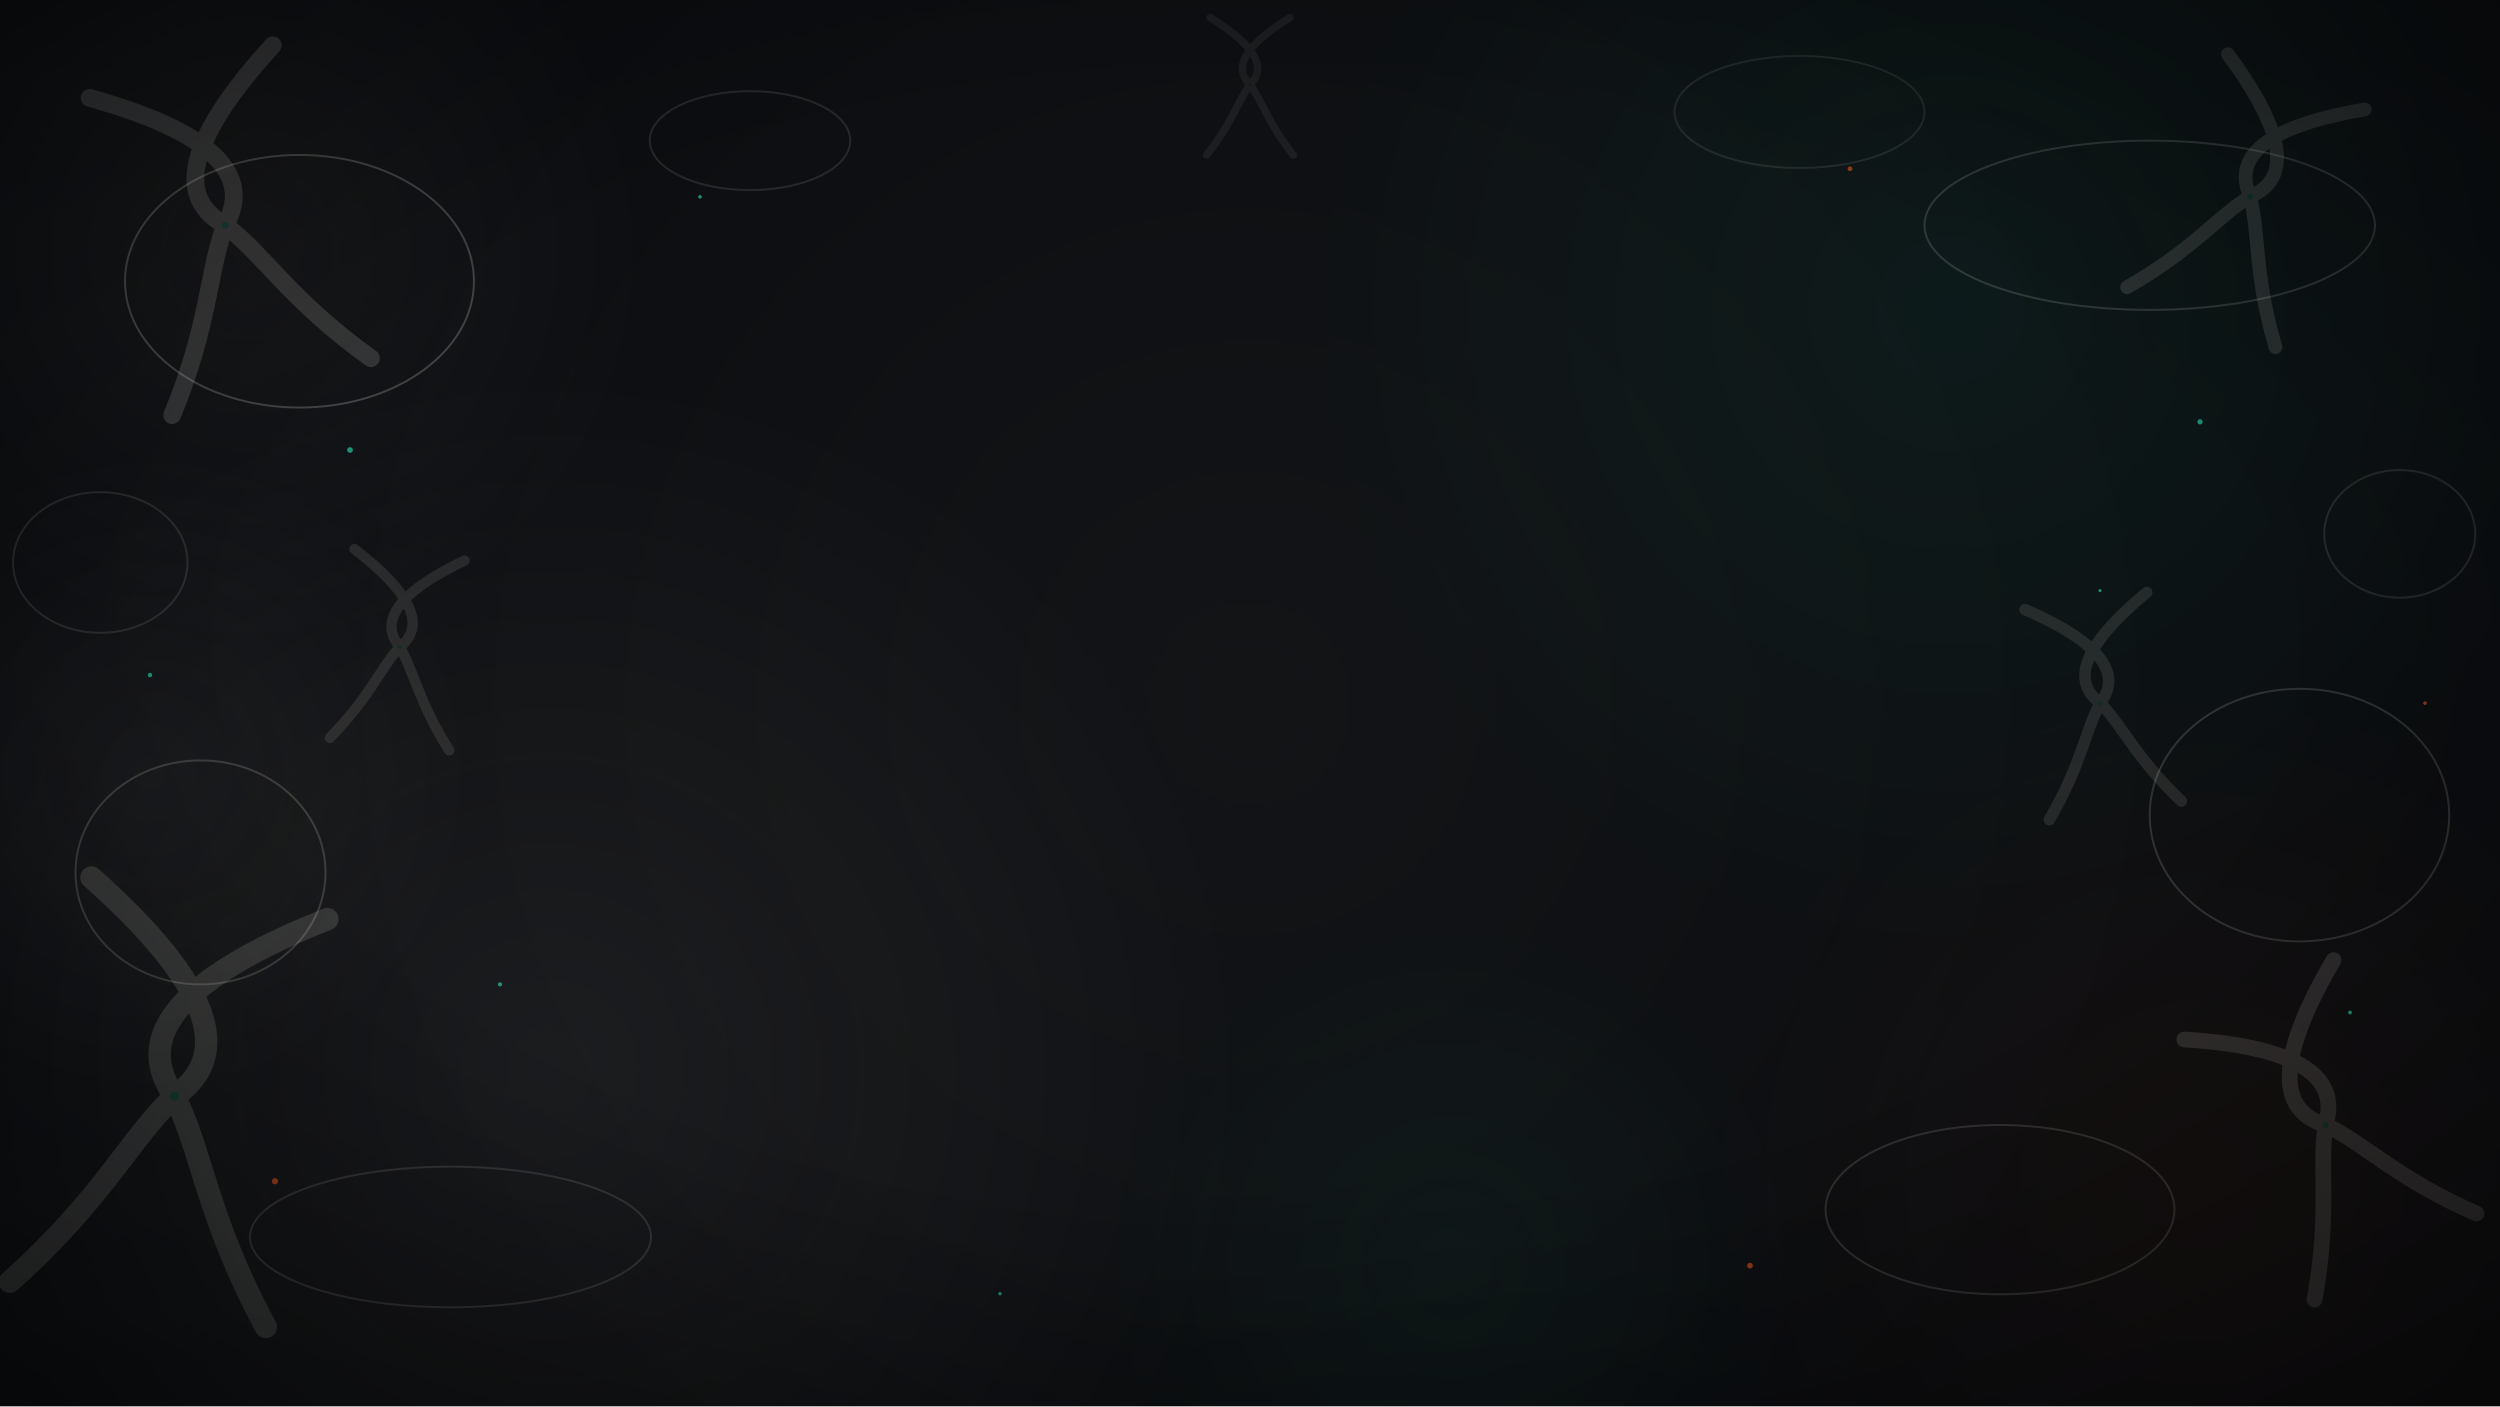
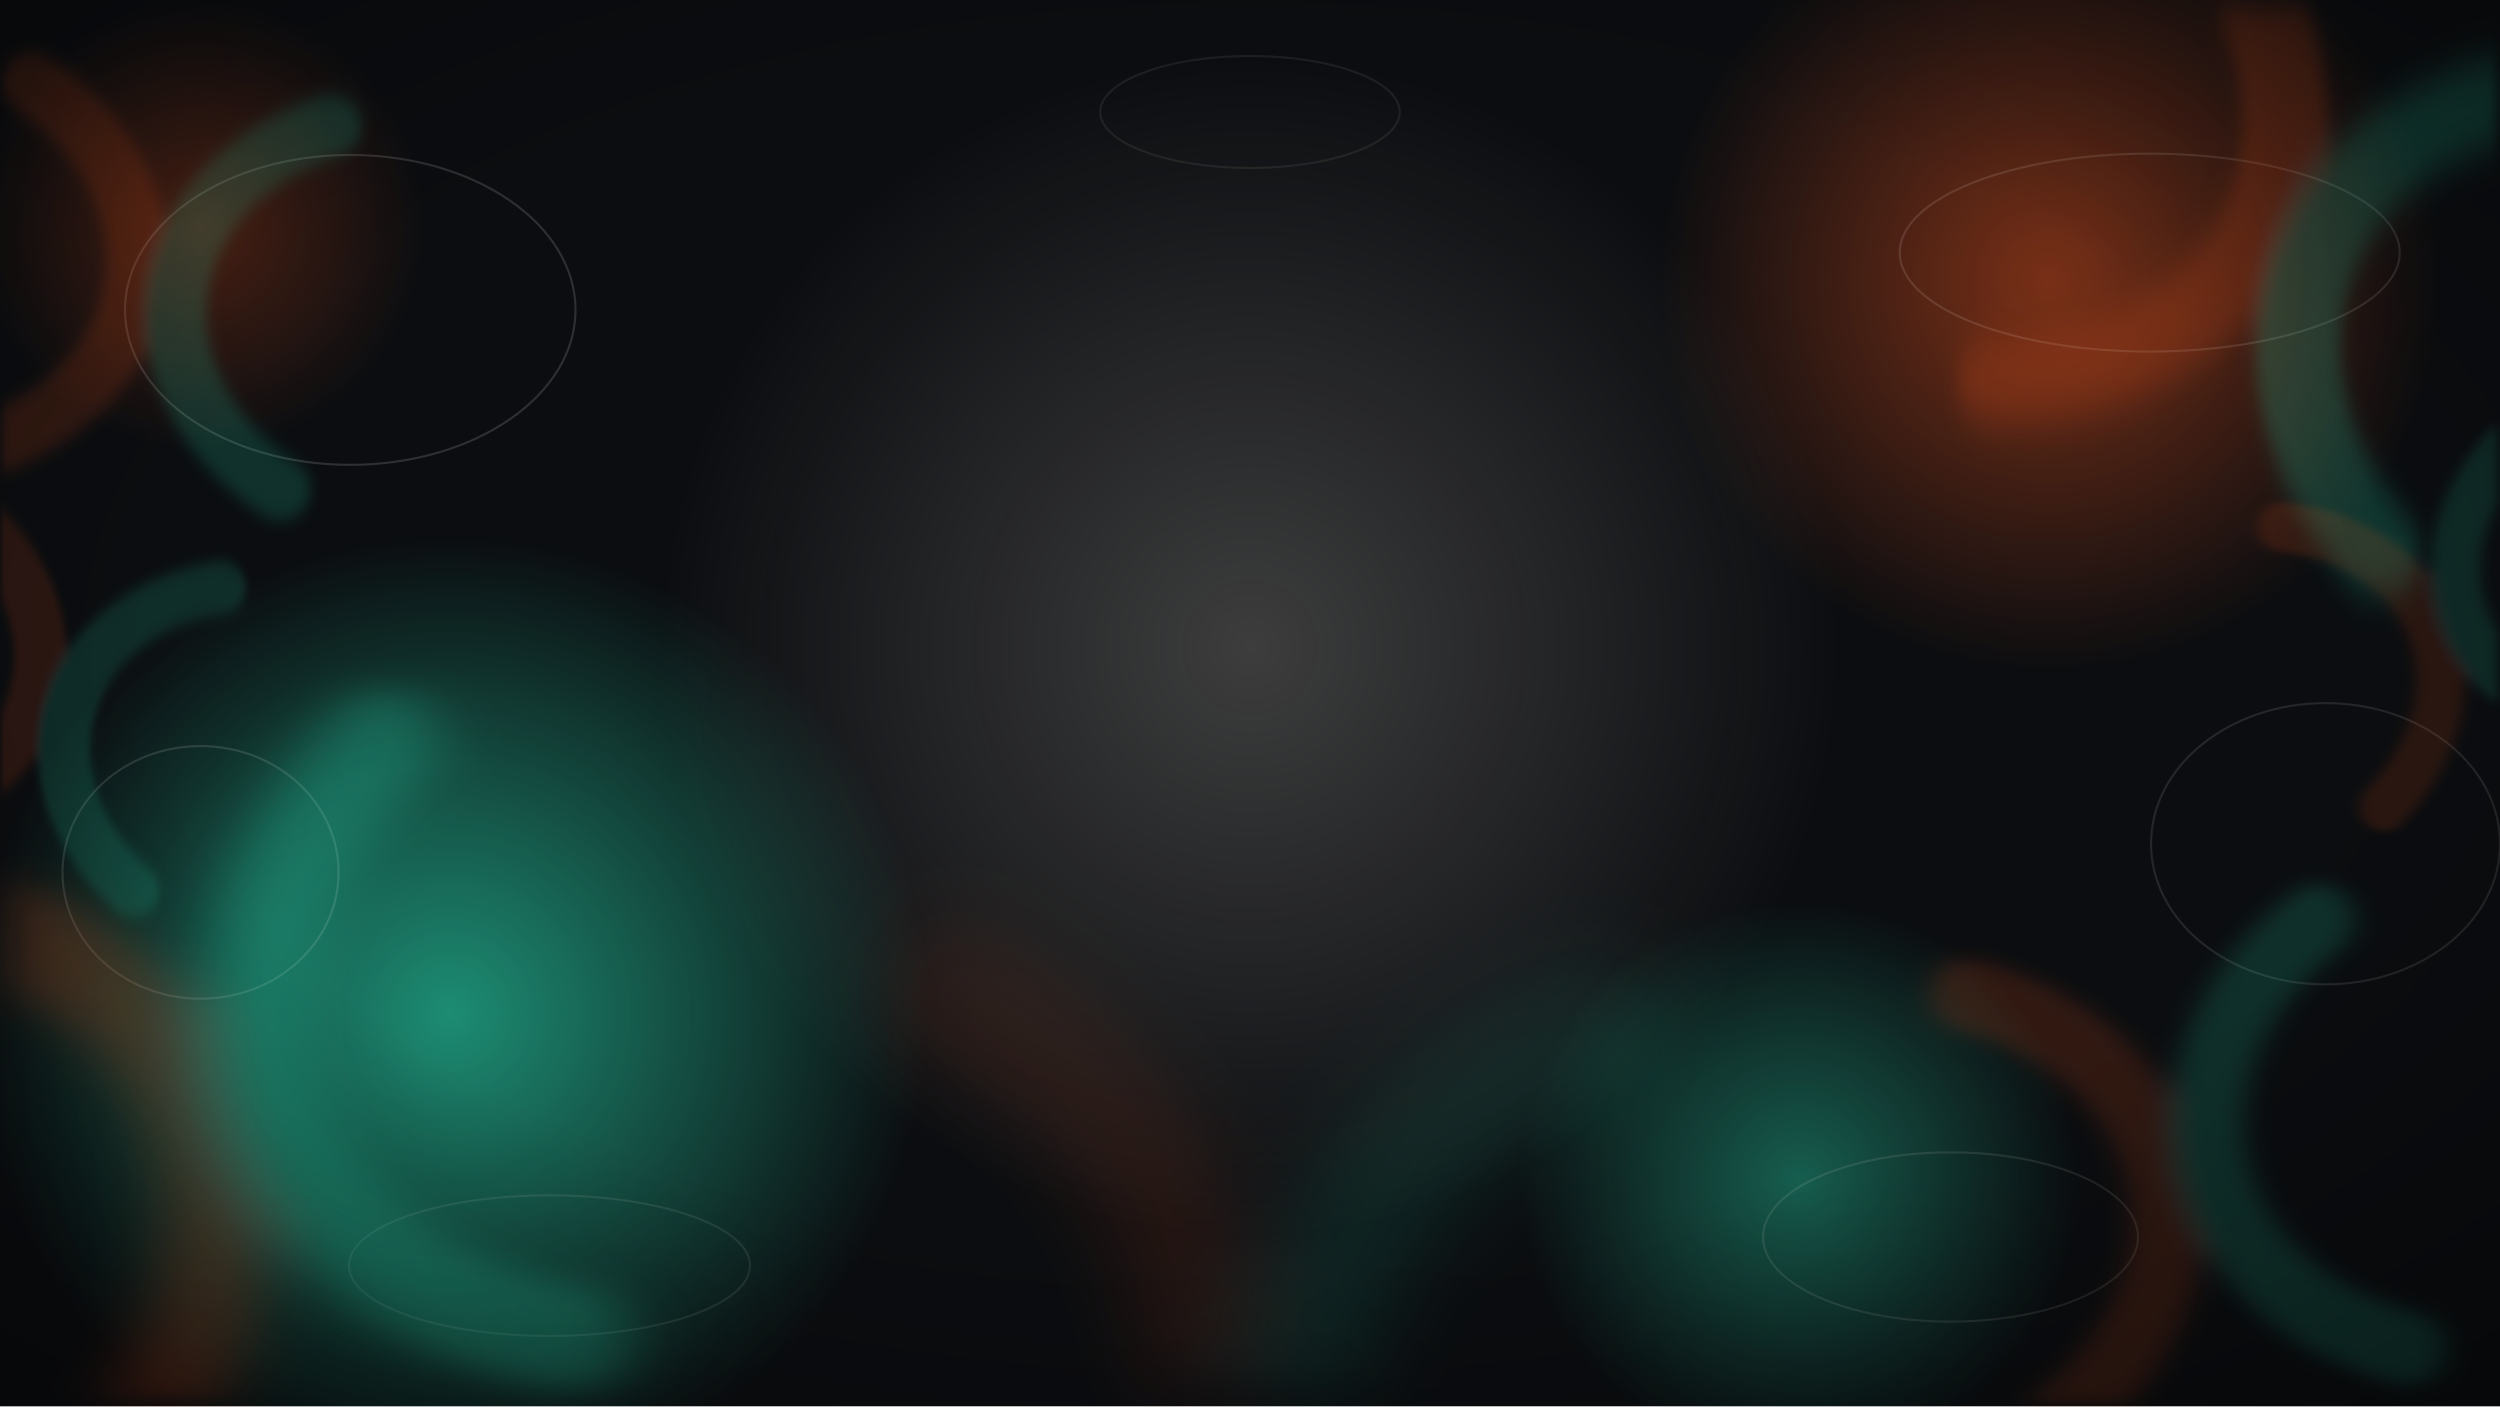
<svg xmlns="http://www.w3.org/2000/svg" viewBox="0 0 1920 1080" width="1920" height="1080" role="img" aria-label="Xindoze wallpaper, dark">
  <defs>
-     <g id="chromosome" fill="none" stroke-linecap="round" stroke-linejoin="round">
-       <path d="M-118 -198C48 -96 36 -36 0 0C-36 48 -52 112 -128 208" stroke="currentColor" stroke-width="22" />
-       <path d="M118 -198C-48 -96 -36 -36 0 0C36 48 52 112 128 208" stroke="currentColor" stroke-width="22" />
-       <circle cx="0" cy="0" r="11" fill="currentColor" />
-       <circle cx="0" cy="0" r="4.5" fill="#2BF5C4" />
+     <g id="mark" fill="none" stroke-linecap="round" stroke-width="112">
+       <path d="M236 176C552 330 552 694 236 848" stroke="#FF5A1F" />
+       <path d="M788 176C472 330 472 694 788 848" stroke="#2BF5C4" />
    </g>
-     <radialGradient id="vig" cx="50%" cy="46%" r="72%">
-       <stop offset="55%" stop-color="#000" stop-opacity="0" />
-       <stop offset="100%" stop-color="rgb(0,0,0)" stop-opacity="0.45" />
+     <filter id="b12" x="-80%" y="-80%" width="260%" height="260%">
+       <feGaussianBlur stdDeviation="12" />
+     </filter>
+     <filter id="b14" x="-80%" y="-80%" width="260%" height="260%">
+       <feGaussianBlur stdDeviation="14" />
+     </filter>
+     <filter id="b18" x="-80%" y="-80%" width="260%" height="260%">
+       <feGaussianBlur stdDeviation="18" />
+     </filter>
+     <filter id="b20" x="-80%" y="-80%" width="260%" height="260%">
+       <feGaussianBlur stdDeviation="20" />
+     </filter>
+     <filter id="b26" x="-80%" y="-80%" width="260%" height="260%">
+       <feGaussianBlur stdDeviation="26" />
+     </filter>
+     <filter id="b36" x="-80%" y="-80%" width="260%" height="260%">
+       <feGaussianBlur stdDeviation="36" />
+     </filter>
+     <radialGradient id="p0" gradientUnits="userSpaceOnUse" cx="346" cy="778" r="367">
+       <stop offset="0" stop-color="#2BF5C4" stop-opacity="1" />
+       <stop offset="1" stop-color="#2BF5C4" stop-opacity="0" />
    </radialGradient>
-     <radialGradient id="b0" gradientUnits="userSpaceOnUse" cx="422" cy="821" r="538">
+     <radialGradient id="p1" gradientUnits="userSpaceOnUse" cx="1574" cy="216" r="302">
+       <stop offset="0" stop-color="#FF5A1F" stop-opacity="1" />
+       <stop offset="1" stop-color="#FF5A1F" stop-opacity="0" />
+     </radialGradient>
+     <radialGradient id="p2" gradientUnits="userSpaceOnUse" cx="960" cy="497" r="454">
      <stop offset="0" stop-color="#EDE8DF" stop-opacity="1" />
      <stop offset="1" stop-color="#EDE8DF" stop-opacity="0" />
    </radialGradient>
-     <radialGradient id="b1" gradientUnits="userSpaceOnUse" cx="1498" cy="238" r="499">
+     <radialGradient id="p3" gradientUnits="userSpaceOnUse" cx="1382" cy="907" r="216">
      <stop offset="0" stop-color="#2BF5C4" stop-opacity="1" />
      <stop offset="1" stop-color="#2BF5C4" stop-opacity="0" />
    </radialGradient>
-     <radialGradient id="b2" gradientUnits="userSpaceOnUse" cx="960" cy="540" r="730">
-       <stop offset="0" stop-color="#EDE8DF" stop-opacity="1" />
-       <stop offset="1" stop-color="#EDE8DF" stop-opacity="0" />
-     </radialGradient>
-     <radialGradient id="b3" gradientUnits="userSpaceOnUse" cx="192" cy="194" r="307">
-       <stop offset="0" stop-color="#EDE8DF" stop-opacity="1" />
-       <stop offset="1" stop-color="#EDE8DF" stop-opacity="0" />
-     </radialGradient>
-     <radialGradient id="b4" gradientUnits="userSpaceOnUse" cx="1690" cy="907" r="384">
+     <radialGradient id="p4" gradientUnits="userSpaceOnUse" cx="154" cy="173" r="173">
      <stop offset="0" stop-color="#FF5A1F" stop-opacity="1" />
      <stop offset="1" stop-color="#FF5A1F" stop-opacity="0" />
    </radialGradient>
-     <radialGradient id="b5" gradientUnits="userSpaceOnUse" cx="1114" cy="972" r="269">
-       <stop offset="0" stop-color="#2BF5C4" stop-opacity="1" />
-       <stop offset="1" stop-color="#2BF5C4" stop-opacity="0" />
-     </radialGradient>
-     <radialGradient id="b6" gradientUnits="userSpaceOnUse" cx="115" cy="594" r="250">
-       <stop offset="0" stop-color="#EDE8DF" stop-opacity="1" />
-       <stop offset="1" stop-color="#EDE8DF" stop-opacity="0" />
+     <radialGradient id="vig" cx="50%" cy="46%" r="75%">
+       <stop offset="58%" stop-color="#000" stop-opacity="0" />
+       <stop offset="100%" stop-color="rgb(0,0,0)" stop-opacity="0.42" />
    </radialGradient>
  </defs>
  <rect width="1920" height="1080" fill="#0B0D10" />
-   <rect width="1920" height="1080" fill="url(#b0)" opacity="0.070" />
-   <rect width="1920" height="1080" fill="url(#b1)" opacity="0.055" />
-   <rect width="1920" height="1080" fill="url(#b2)" opacity="0.035" />
-   <rect width="1920" height="1080" fill="url(#b3)" opacity="0.050" />
-   <rect width="1920" height="1080" fill="url(#b4)" opacity="0.045" />
-   <rect width="1920" height="1080" fill="url(#b5)" opacity="0.040" />
-   <rect width="1920" height="1080" fill="url(#b6)" opacity="0.045" />
-   <ellipse cx="230" cy="216" rx="134" ry="97" fill="none" stroke="#EDE8DF" stroke-width="1.5" opacity="0.22" />
-   <ellipse cx="1651" cy="173" rx="173" ry="65" fill="none" stroke="#EDE8DF" stroke-width="1.5" opacity="0.16" />
-   <ellipse cx="154" cy="670" rx="96" ry="86" fill="none" stroke="#EDE8DF" stroke-width="1.5" opacity="0.18" />
-   <ellipse cx="1766" cy="626" rx="115" ry="97" fill="none" stroke="#EDE8DF" stroke-width="1.5" opacity="0.16" />
-   <ellipse cx="346" cy="950" rx="154" ry="54" fill="none" stroke="#EDE8DF" stroke-width="1.5" opacity="0.14" />
-   <ellipse cx="1536" cy="929" rx="134" ry="65" fill="none" stroke="#EDE8DF" stroke-width="1.5" opacity="0.15" />
-   <ellipse cx="576" cy="108" rx="77" ry="38" fill="none" stroke="#EDE8DF" stroke-width="1.5" opacity="0.12" />
-   <ellipse cx="1382" cy="86" rx="96" ry="43" fill="none" stroke="#EDE8DF" stroke-width="1.5" opacity="0.10" />
-   <ellipse cx="77" cy="432" rx="67" ry="54" fill="none" stroke="#EDE8DF" stroke-width="1.5" opacity="0.12" />
-   <ellipse cx="1843" cy="410" rx="58" ry="49" fill="none" stroke="#EDE8DF" stroke-width="1.5" opacity="0.12" />
-   <use href="#chromosome" color="#EDE8DF" opacity="0.16" transform="translate(173 173) rotate(-16) scale(0.62)" />
-   <use href="#chromosome" color="#EDE8DF" opacity="0.13" transform="translate(1728 151) rotate(22) scale(0.48)" />
-   <use href="#chromosome" color="#EDE8DF" opacity="0.15" transform="translate(134 842) rotate(10) scale(0.78)" />
-   <use href="#chromosome" color="#EDE8DF" opacity="0.14" transform="translate(1786 864) rotate(-28) scale(0.55)" />
-   <use href="#chromosome" color="#EDE8DF" opacity="0.11" transform="translate(307 497) rotate(6) scale(0.36)" />
-   <use href="#chromosome" color="#EDE8DF" opacity="0.11" transform="translate(1613 540) rotate(-8) scale(0.40)" />
-   <use href="#chromosome" color="#EDE8DF" opacity="0.07" transform="translate(960 65) rotate(0) scale(0.26)" />
-   <circle cx="268.8" cy="345.6" r="2.2" fill="#2BF5C4" opacity="0.55" />
-   <circle cx="384.0" cy="756.0" r="1.6" fill="#2BF5C4" opacity="0.55" />
-   <circle cx="211.2" cy="907.2" r="2.4" fill="#FF5A1F" opacity="0.55" />
-   <circle cx="537.6" cy="151.2" r="1.4" fill="#2BF5C4" opacity="0.55" />
-   <circle cx="1420.8" cy="129.6" r="1.8" fill="#FF5A1F" opacity="0.55" />
-   <circle cx="1689.6" cy="324.0" r="2.0" fill="#2BF5C4" opacity="0.55" />
-   <circle cx="1804.8" cy="777.6" r="1.5" fill="#2BF5C4" opacity="0.55" />
-   <circle cx="1344.0" cy="972.0" r="2.2" fill="#FF5A1F" opacity="0.55" />
-   <circle cx="768.0" cy="993.6" r="1.3" fill="#2BF5C4" opacity="0.55" />
-   <circle cx="115.2" cy="518.4" r="1.7" fill="#2BF5C4" opacity="0.55" />
-   <circle cx="1862.4" cy="540.0" r="1.4" fill="#FF5A1F" opacity="0.55" />
-   <circle cx="1612.8" cy="453.6" r="1.2" fill="#2BF5C4" opacity="0.55" />
+   <rect width="1920" height="1080" fill="url(#p0)" opacity="0.550" />
+   <rect width="1920" height="1080" fill="url(#p1)" opacity="0.450" />
+   <rect width="1920" height="1080" fill="url(#p2)" opacity="0.220" />
+   <rect width="1920" height="1080" fill="url(#p3)" opacity="0.350" />
+   <rect width="1920" height="1080" fill="url(#p4)" opacity="0.280" />
+   <ellipse cx="269" cy="238" rx="173" ry="119" fill="none" stroke="#EDE8DF" stroke-width="1.6" opacity="0.16" />
+   <ellipse cx="1651" cy="194" rx="192" ry="76" fill="none" stroke="#EDE8DF" stroke-width="1.6" opacity="0.13" />
+   <ellipse cx="154" cy="670" rx="106" ry="97" fill="none" stroke="#EDE8DF" stroke-width="1.6" opacity="0.14" />
+   <ellipse cx="1786" cy="648" rx="134" ry="108" fill="none" stroke="#EDE8DF" stroke-width="1.6" opacity="0.12" />
+   <ellipse cx="422" cy="972" rx="154" ry="54" fill="none" stroke="#EDE8DF" stroke-width="1.6" opacity="0.10" />
+   <ellipse cx="1498" cy="950" rx="144" ry="65" fill="none" stroke="#EDE8DF" stroke-width="1.6" opacity="0.11" />
+   <ellipse cx="960" cy="86" rx="115" ry="43" fill="none" stroke="#EDE8DF" stroke-width="1.6" opacity="0.08" />
+   <use href="#mark" filter="url(#b26)" opacity="0.220" transform="translate(180 860) rotate(-18) scale(0.72) translate(-512 -512)" />
+   <use href="#mark" filter="url(#b20)" opacity="0.180" transform="translate(1760 180) rotate(24) scale(0.58) translate(-512 -512)" />
+   <use href="#mark" filter="url(#b14)" opacity="0.160" transform="translate(120 220) rotate(8) scale(0.42) translate(-512 -512)" />
+   <use href="#mark" filter="url(#b18)" opacity="0.160" transform="translate(1680 900) rotate(-12) scale(0.50) translate(-512 -512)" />
+   <use href="#mark" filter="url(#b36)" opacity="0.100" transform="translate(960 1080) rotate(4) scale(0.90) translate(-512 -512)" />
+   <use href="#mark" filter="url(#b12)" opacity="0.140" transform="translate(40 540) rotate(16) scale(0.36) translate(-512 -512)" />
+   <use href="#mark" filter="url(#b12)" opacity="0.130" transform="translate(1880 480) rotate(-20) scale(0.34) translate(-512 -512)" />
  <rect width="1920" height="1080" fill="url(#vig)" />
</svg>
